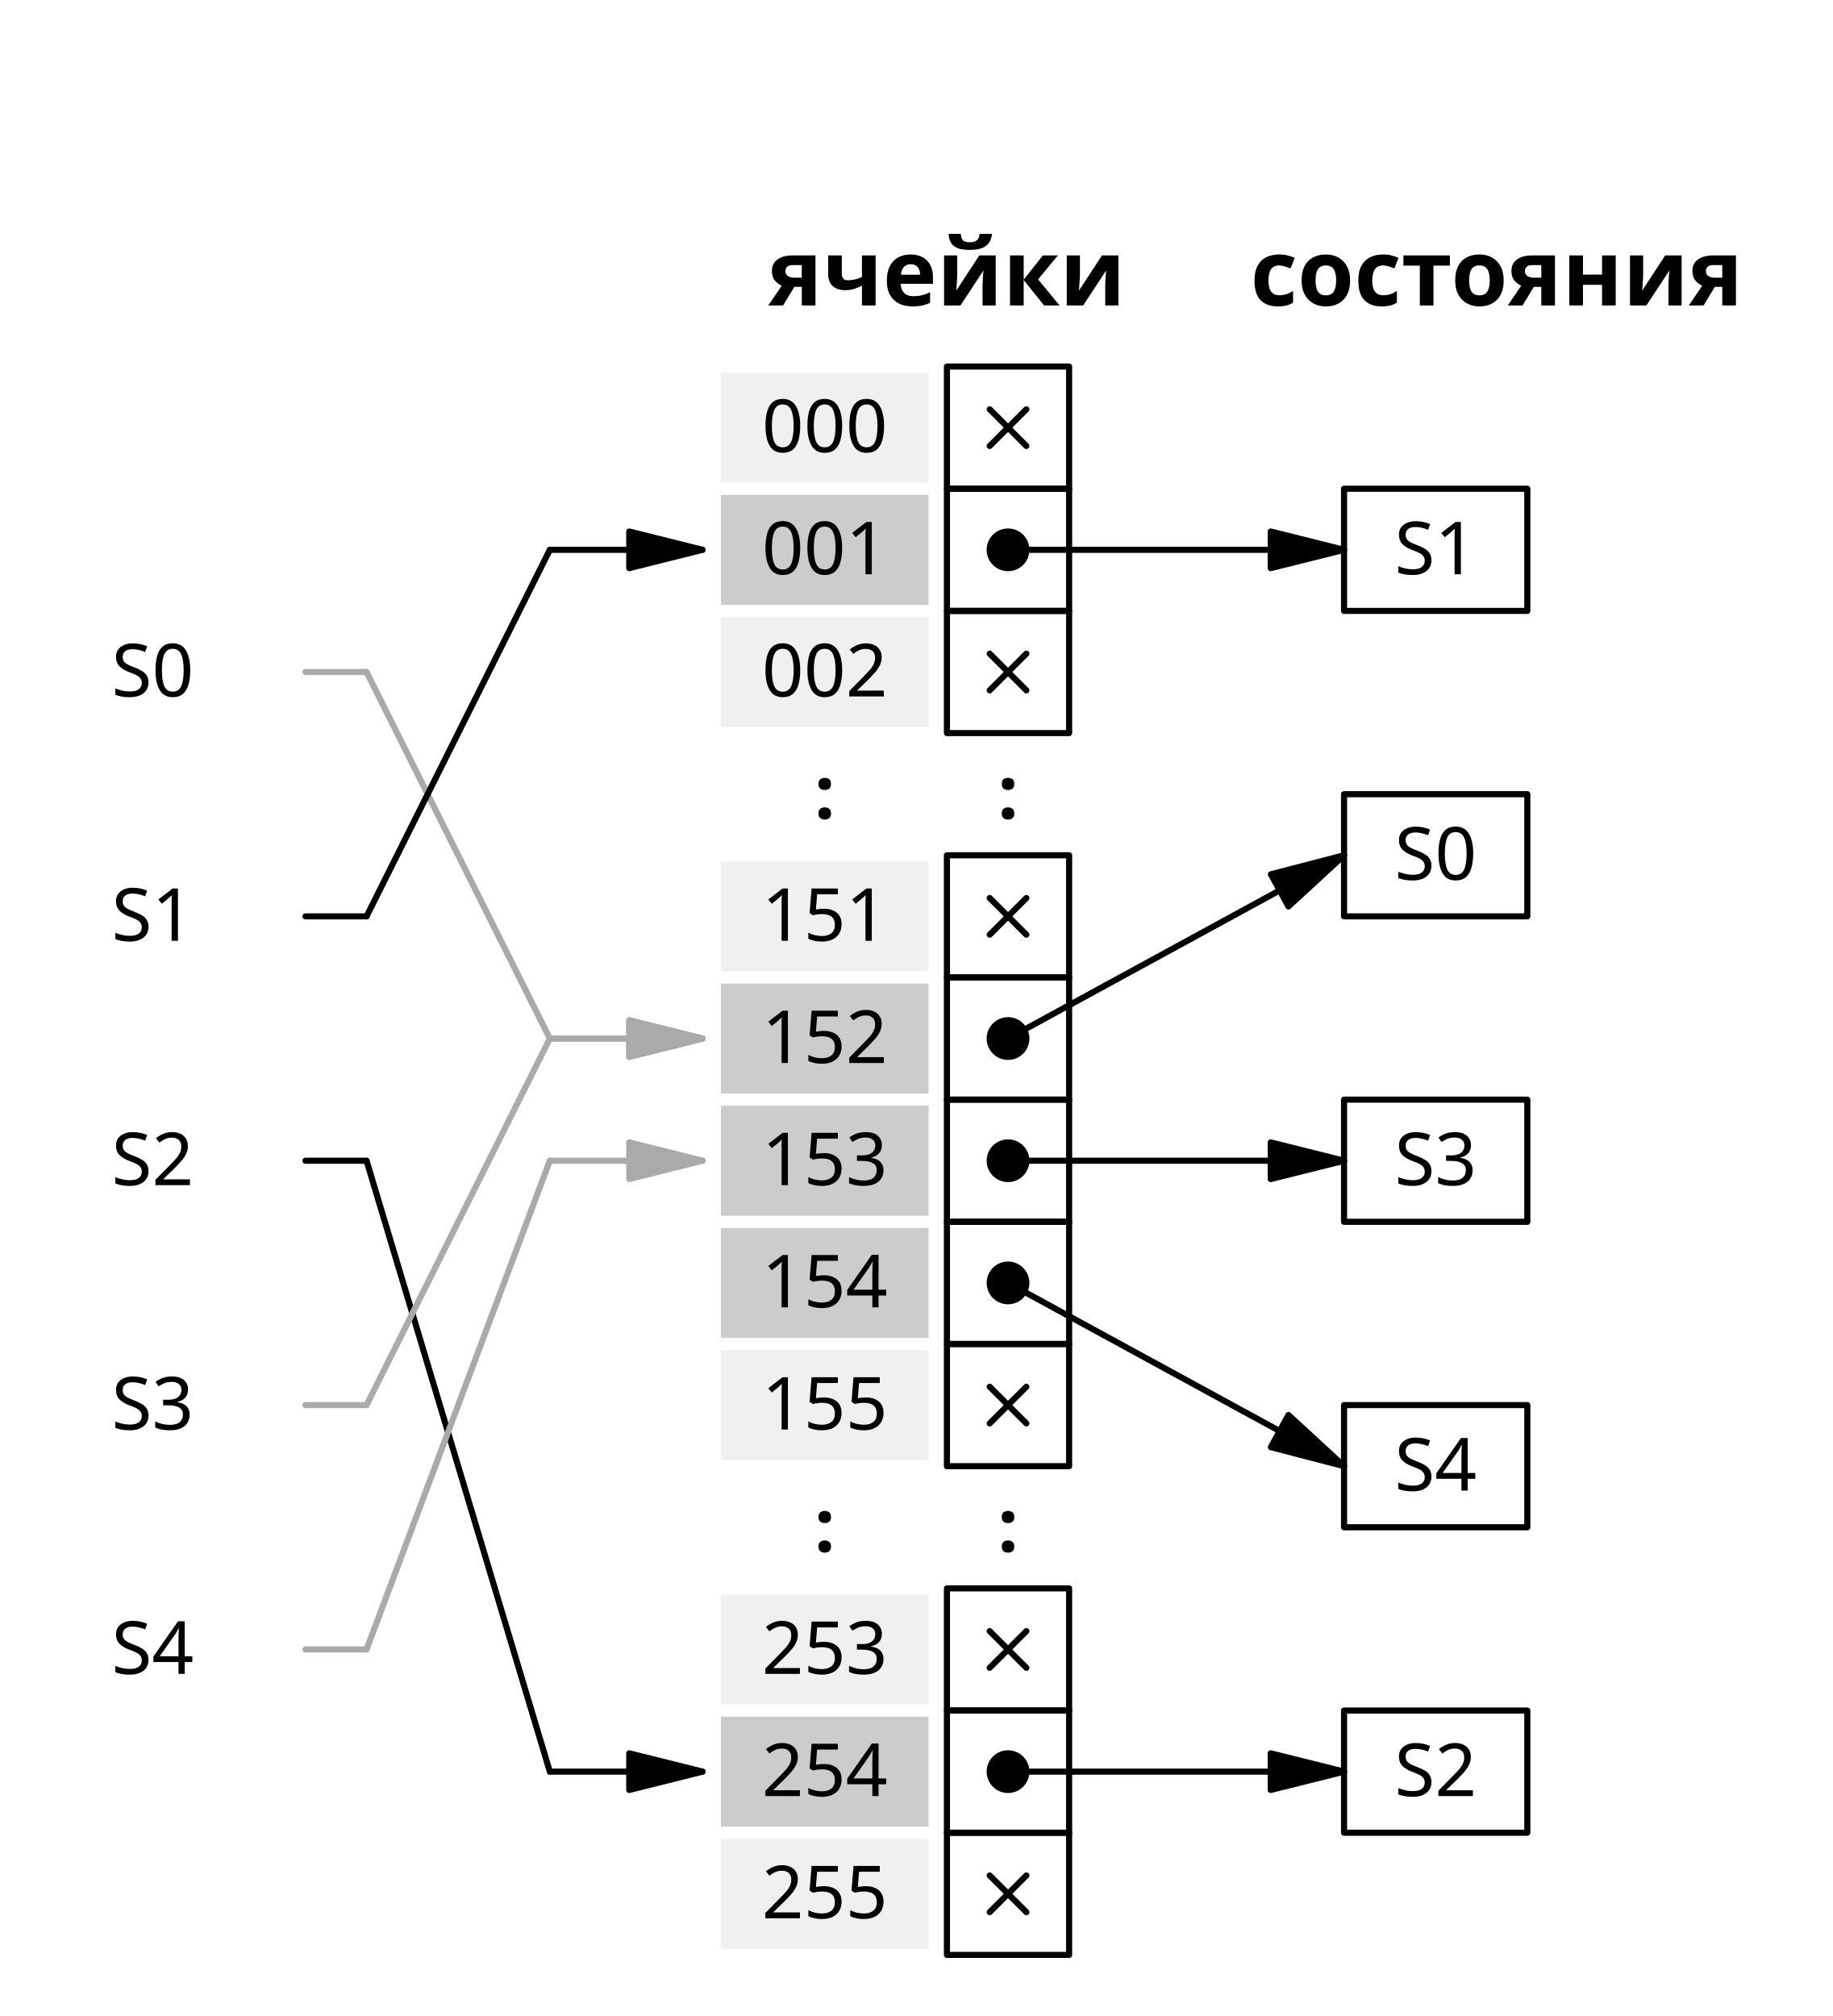
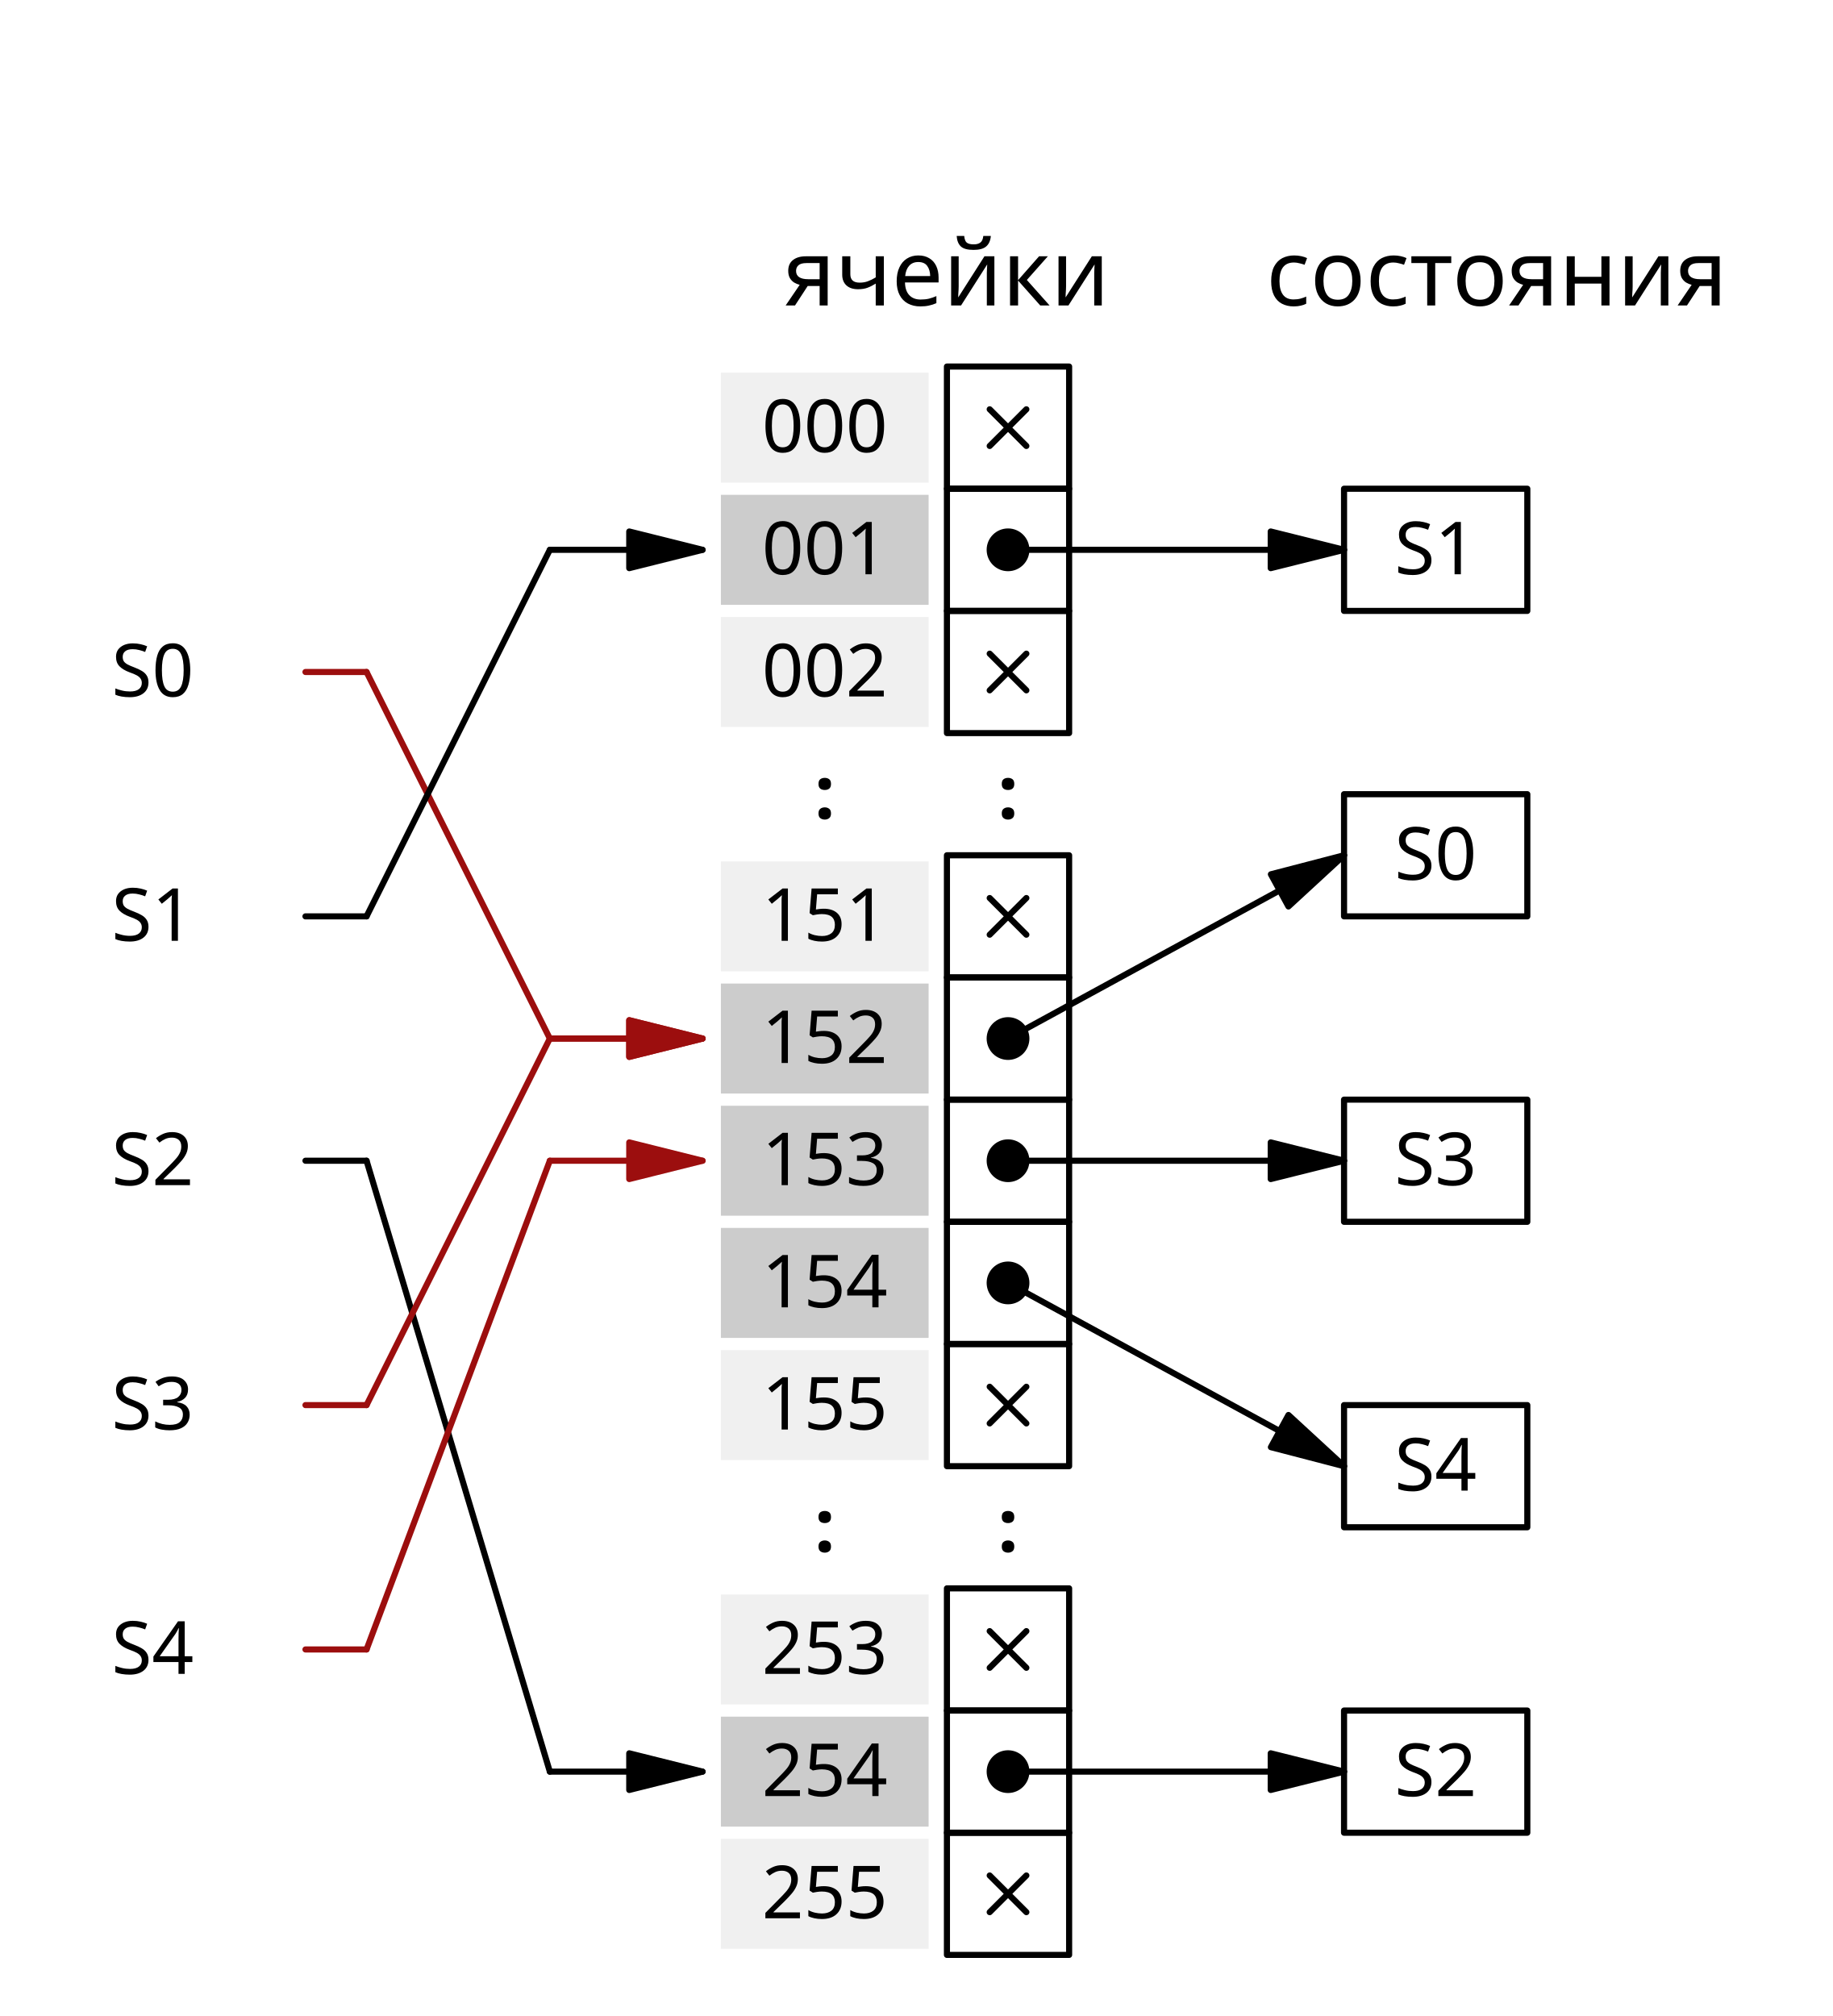
<svg xmlns="http://www.w3.org/2000/svg" xmlns:xlink="http://www.w3.org/1999/xlink" width="300.0" height="330.0" id="fig" stroke-width="1px" stroke-linejoin="round" stroke-opacity="1" stroke-linecap="round" fill-opacity="1" fill-rule="evenodd" font-family="Bitstream Courier" font-style="normal" font-weight="normal" pagecolor="#ffff00" pageopacity="0.0">
  <g font-size="12px" transform="scale(1.0) translate(10,60)">
    <defs>
      <marker id="linkdot_N" viewBox="0 0 8 8" refX="4" refY="4" markerWidth="8" markerHeight="8" orient="auto">
        <circle cx="4" cy="4" r="3" stroke="#000000" fill="#000000" />
      </marker>
      <marker id="linkdot_U" viewBox="0 0 8 8" refX="4" refY="4" markerWidth="8" markerHeight="8" orient="auto">
        <line x1="1" y1="1" x2="7" y2="7" stroke="#000000" />
        <line x1="1" y1="7" x2="7" y2="1" stroke="#000000" />
      </marker>
      <marker id="arrowtip_N" viewBox="0 0 14 8" refX="13" refY="4" markerWidth="14" markerHeight="8" orient="auto">
        <polygon points="1,4  1,1  13,4  1,7" stroke="#000000" fill="#000000" />
      </marker>
      <marker id="arrowtip_C" viewBox="0 0 14 8" refX="13" refY="4" markerWidth="14" markerHeight="8" orient="auto">
-         <polygon points="1,4  1,1  13,4  1,7" stroke="#aaaaaa" fill="#aaaaaa" />
+         <polygon points="1,4  1,1  13,4  1,7" stroke="#9c0e0e" fill="#9c0e0e" />
      </marker>
      <rect id="key_box_N" y="0" x="0" width="30" height="20" fill="none" stroke-width="0px" stroke="none" />
      <rect id="key_box_C" y="0" x="0" width="30" height="20" fill="none" stroke-width="0px" stroke="none" />
      <rect id="key_box_E" y="0" x="0" width="30" height="20" fill="none" stroke="#000000" />
      <rect id="key_box_U" y="0" x="0" width="30" height="20" fill="#ddeedd" stroke="#000000" />
      <rect id="val_box_E" y="0" x="0" width="80" height="20" fill="none" stroke="#000000" />
      <rect id="val_box_U" y="0" x="0" width="80" height="20" fill="none" stroke="#000000" />
      <rect id="ptr_box_E" y="0" x="0" width="20" height="20" fill="none" stroke="#000000" />
      <rect id="ptr_box_U" y="0" x="0" width="20" height="20" fill="none" stroke="#000000" />
      <rect id="hsh_box_U" x="3" y="1" width="34" height="18" fill="#f0f0f0" stroke-width="0px" stroke="none" />
      <rect id="hsh_box_N" x="3" y="1" width="34" height="18" fill="#cccccc" stroke-width="0px" stroke="none" />
      <rect id="hsh_box_C" x="3" y="1" width="34" height="18" fill="#cccccc" stroke-width="0px" stroke="none" />
      <g id="vdots">
        <rect x="0" y="06" width="2" height="2" />
        <rect x="0" y="12" width="2" height="2" />
      </g>
    </defs>
    <g transform="translate(0,000)" text-anchor="middle">
      <text x="15" y="-10" font-size="15px" font-weight="bold" fill="#000000" stroke-width="0px" stroke="none"> 
 </text>
      <g transform="translate(0,40)">
        <use xlink:href="#key_box_C" />
        <text x="15" y="14" stroke-width="0px" stroke="none">S0</text>
-         <line x1="40" y1="10" x2="50" y2="10" stroke="#aaaaaa" />
-         <line x1="50" y1="10" x2="80" y2="70" stroke="#aaaaaa" />
-         <line x1="80" y1="70" x2="105" y2="70" stroke="#aaaaaa" marker-end="url(#arrowtip_C)" />
+         <line x1="40" y1="10" x2="50" y2="10" stroke="#9c0e0e" />
+         <line x1="50" y1="10" x2="80" y2="70" stroke="#9c0e0e" />
+         <line x1="80" y1="70" x2="105" y2="70" stroke="#9c0e0e" marker-end="url(#arrowtip_C)" />
      </g>
      <g transform="translate(0,80)">
        <use xlink:href="#key_box_N" />
        <text x="15" y="14" stroke-width="0px" stroke="none">S1</text>
        <line x1="40" y1="10" x2="50" y2="10" stroke="#000000" />
        <line x1="50" y1="10" x2="80" y2="-50" stroke="#000000" />
        <line x1="80" y1="-50" x2="105" y2="-50" stroke="#000000" marker-end="url(#arrowtip_N)" />
      </g>
      <g transform="translate(0,120)">
        <use xlink:href="#key_box_N" />
        <text x="15" y="14" stroke-width="0px" stroke="none">S2</text>
        <line x1="40" y1="10" x2="50" y2="10" stroke="#000000" />
        <line x1="50" y1="10" x2="80" y2="110" stroke="#000000" />
        <line x1="80" y1="110" x2="105" y2="110" stroke="#000000" marker-end="url(#arrowtip_N)" />
      </g>
      <g transform="translate(0,160)">
        <use xlink:href="#key_box_C" />
        <text x="15" y="14" stroke-width="0px" stroke="none">S3</text>
-         <line x1="40" y1="10" x2="50" y2="10" stroke="#aaaaaa" />
-         <line x1="50" y1="10" x2="80" y2="-50" stroke="#aaaaaa" />
-         <line x1="80" y1="-50" x2="105" y2="-50" stroke="#aaaaaa" marker-end="url(#arrowtip_C)" />
+         <line x1="40" y1="10" x2="50" y2="10" stroke="#9c0e0e" />
+         <line x1="50" y1="10" x2="80" y2="-50" stroke="#9c0e0e" />
+         <line x1="80" y1="-50" x2="105" y2="-50" stroke="#9c0e0e" marker-end="url(#arrowtip_C)" />
      </g>
      <g transform="translate(0,200)">
        <use xlink:href="#key_box_C" />
        <text x="15" y="14" stroke-width="0px" stroke="none">S4</text>
-         <line x1="40" y1="10" x2="50" y2="10" stroke="#aaaaaa" />
-         <line x1="50" y1="10" x2="80" y2="-70" stroke="#aaaaaa" />
-         <line x1="80" y1="-70" x2="105" y2="-70" stroke="#aaaaaa" marker-end="url(#arrowtip_C)" />
+         <line x1="40" y1="10" x2="50" y2="10" stroke="#9c0e0e" />
+         <line x1="50" y1="10" x2="80" y2="-70" stroke="#9c0e0e" />
+         <line x1="80" y1="-70" x2="105" y2="-70" stroke="#9c0e0e" marker-end="url(#arrowtip_C)" />
      </g>
    </g>
    <g transform="translate(105,000)" text-anchor="middle">
-       <text x="40" y="-10" font-size="15px" font-weight="bold" fill="#000000" stroke-width="0px" stroke="none">
+       <text x="40" y="-10" font-size="15px" font-weight="normal" fill="#000000" stroke-width="0px" stroke="none">
 ячейки
 </text>
      <g transform="translate(000,0)">
        <use x="0" xlink:href="#hsh_box_U" />
        <text x="20" y="14">000</text>
        <use x="40" xlink:href="#ptr_box_U" />
        <line x1="50" y1="10" x2="50.001" y2="10" stroke="#000000" marker-start="url(#linkdot_U)" />
      </g>
      <g transform="translate(000,20)">
        <use x="0" xlink:href="#hsh_box_N" />
        <text x="20" y="14">001</text>
        <use x="40" xlink:href="#ptr_box_E" />
        <line x1="50" y1="10" x2="105" y2="10" stroke="#000000" marker-start="url(#linkdot_N)" marker-end="url(#arrowtip_N)" />
      </g>
      <g transform="translate(000,40)">
        <use x="0" xlink:href="#hsh_box_U" />
        <text x="20" y="14">002</text>
        <use x="40" xlink:href="#ptr_box_U" />
        <line x1="50" y1="10" x2="50.001" y2="10" stroke="#000000" marker-start="url(#linkdot_U)" />
      </g>
      <g transform="translate(000,60)">
        <text x="20" y="14" font-weight="bold">:</text>
        <text x="50" y="14" font-weight="bold">:</text>
      </g>
      <g transform="translate(000,80)">
        <use x="0" xlink:href="#hsh_box_U" />
        <text x="20" y="14">151</text>
        <use x="40" xlink:href="#ptr_box_U" />
        <line x1="50" y1="10" x2="50.001" y2="10" stroke="#000000" marker-start="url(#linkdot_U)" />
      </g>
      <g transform="translate(000,100)">
        <use x="0" xlink:href="#hsh_box_C" />
        <text x="20" y="14">152</text>
        <use x="40" xlink:href="#ptr_box_E" />
        <line x1="50" y1="10" x2="105" y2="-20" stroke="#000000" marker-start="url(#linkdot_N)" marker-end="url(#arrowtip_N)" />
      </g>
      <g transform="translate(000,120)">
        <use x="0" xlink:href="#hsh_box_C" />
        <text x="20" y="14">153</text>
        <use x="40" xlink:href="#ptr_box_E" />
        <line x1="50" y1="10" x2="105" y2="10" stroke="#000000" marker-start="url(#linkdot_N)" marker-end="url(#arrowtip_N)" />
      </g>
      <g transform="translate(000,140)">
        <use x="0" xlink:href="#hsh_box_N" />
        <text x="20" y="14">154</text>
        <use x="40" xlink:href="#ptr_box_E" />
        <line x1="50" y1="10" x2="105" y2="40" stroke="#000000" marker-start="url(#linkdot_N)" marker-end="url(#arrowtip_N)" />
      </g>
      <g transform="translate(000,160)">
        <use x="0" xlink:href="#hsh_box_U" />
        <text x="20" y="14">155</text>
        <use x="40" xlink:href="#ptr_box_U" />
        <line x1="50" y1="10" x2="50.001" y2="10" stroke="#000000" marker-start="url(#linkdot_U)" />
      </g>
      <g transform="translate(000,180)">
        <text x="20" y="14" font-weight="bold">:</text>
        <text x="50" y="14" font-weight="bold">:</text>
      </g>
      <g transform="translate(000,200)">
        <use x="0" xlink:href="#hsh_box_U" />
        <text x="20" y="14">253</text>
        <use x="40" xlink:href="#ptr_box_U" />
        <line x1="50" y1="10" x2="50.001" y2="10" stroke="#000000" marker-start="url(#linkdot_U)" />
      </g>
      <g transform="translate(000,220)">
        <use x="0" xlink:href="#hsh_box_N" />
        <text x="20" y="14">254</text>
        <use x="40" xlink:href="#ptr_box_E" />
        <line x1="50" y1="10" x2="105" y2="10" stroke="#000000" marker-start="url(#linkdot_N)" marker-end="url(#arrowtip_N)" />
      </g>
      <g transform="translate(000,240)">
        <use x="0" xlink:href="#hsh_box_U" />
        <text x="20" y="14">255</text>
        <use x="40" xlink:href="#ptr_box_U" />
        <line x1="50" y1="10" x2="50.001" y2="10" stroke="#000000" marker-start="url(#linkdot_U)" />
      </g>
    </g>
    <g transform="translate(210,000)" text-anchor="middle">
-       <text x="25" y="-10" font-size="15px" font-weight="bold" fill="#000000" stroke-width="0px" stroke="none">
+       <text x="25" y="-10" font-size="15px" font-weight="normal" fill="#000000" stroke-width="0px" stroke="none">
 состояния
 </text>
      <g transform="translate(000,20)">
        <use x="0" xlink:href="#key_box_E" />
        <text x="15" y="14">S1</text>
      </g>
      <g transform="translate(000,70)">
        <use x="0" xlink:href="#key_box_E" />
        <text x="15" y="14">S0</text>
      </g>
      <g transform="translate(000,120)">
        <use x="0" xlink:href="#key_box_E" />
        <text x="15" y="14">S3</text>
      </g>
      <g transform="translate(000,170)">
        <use x="0" xlink:href="#key_box_E" />
        <text x="15" y="14">S4</text>
      </g>
      <g transform="translate(000,220)">
        <use x="0" xlink:href="#key_box_E" />
        <text x="15" y="14">S2</text>
      </g>
    </g>
  </g>
</svg>
